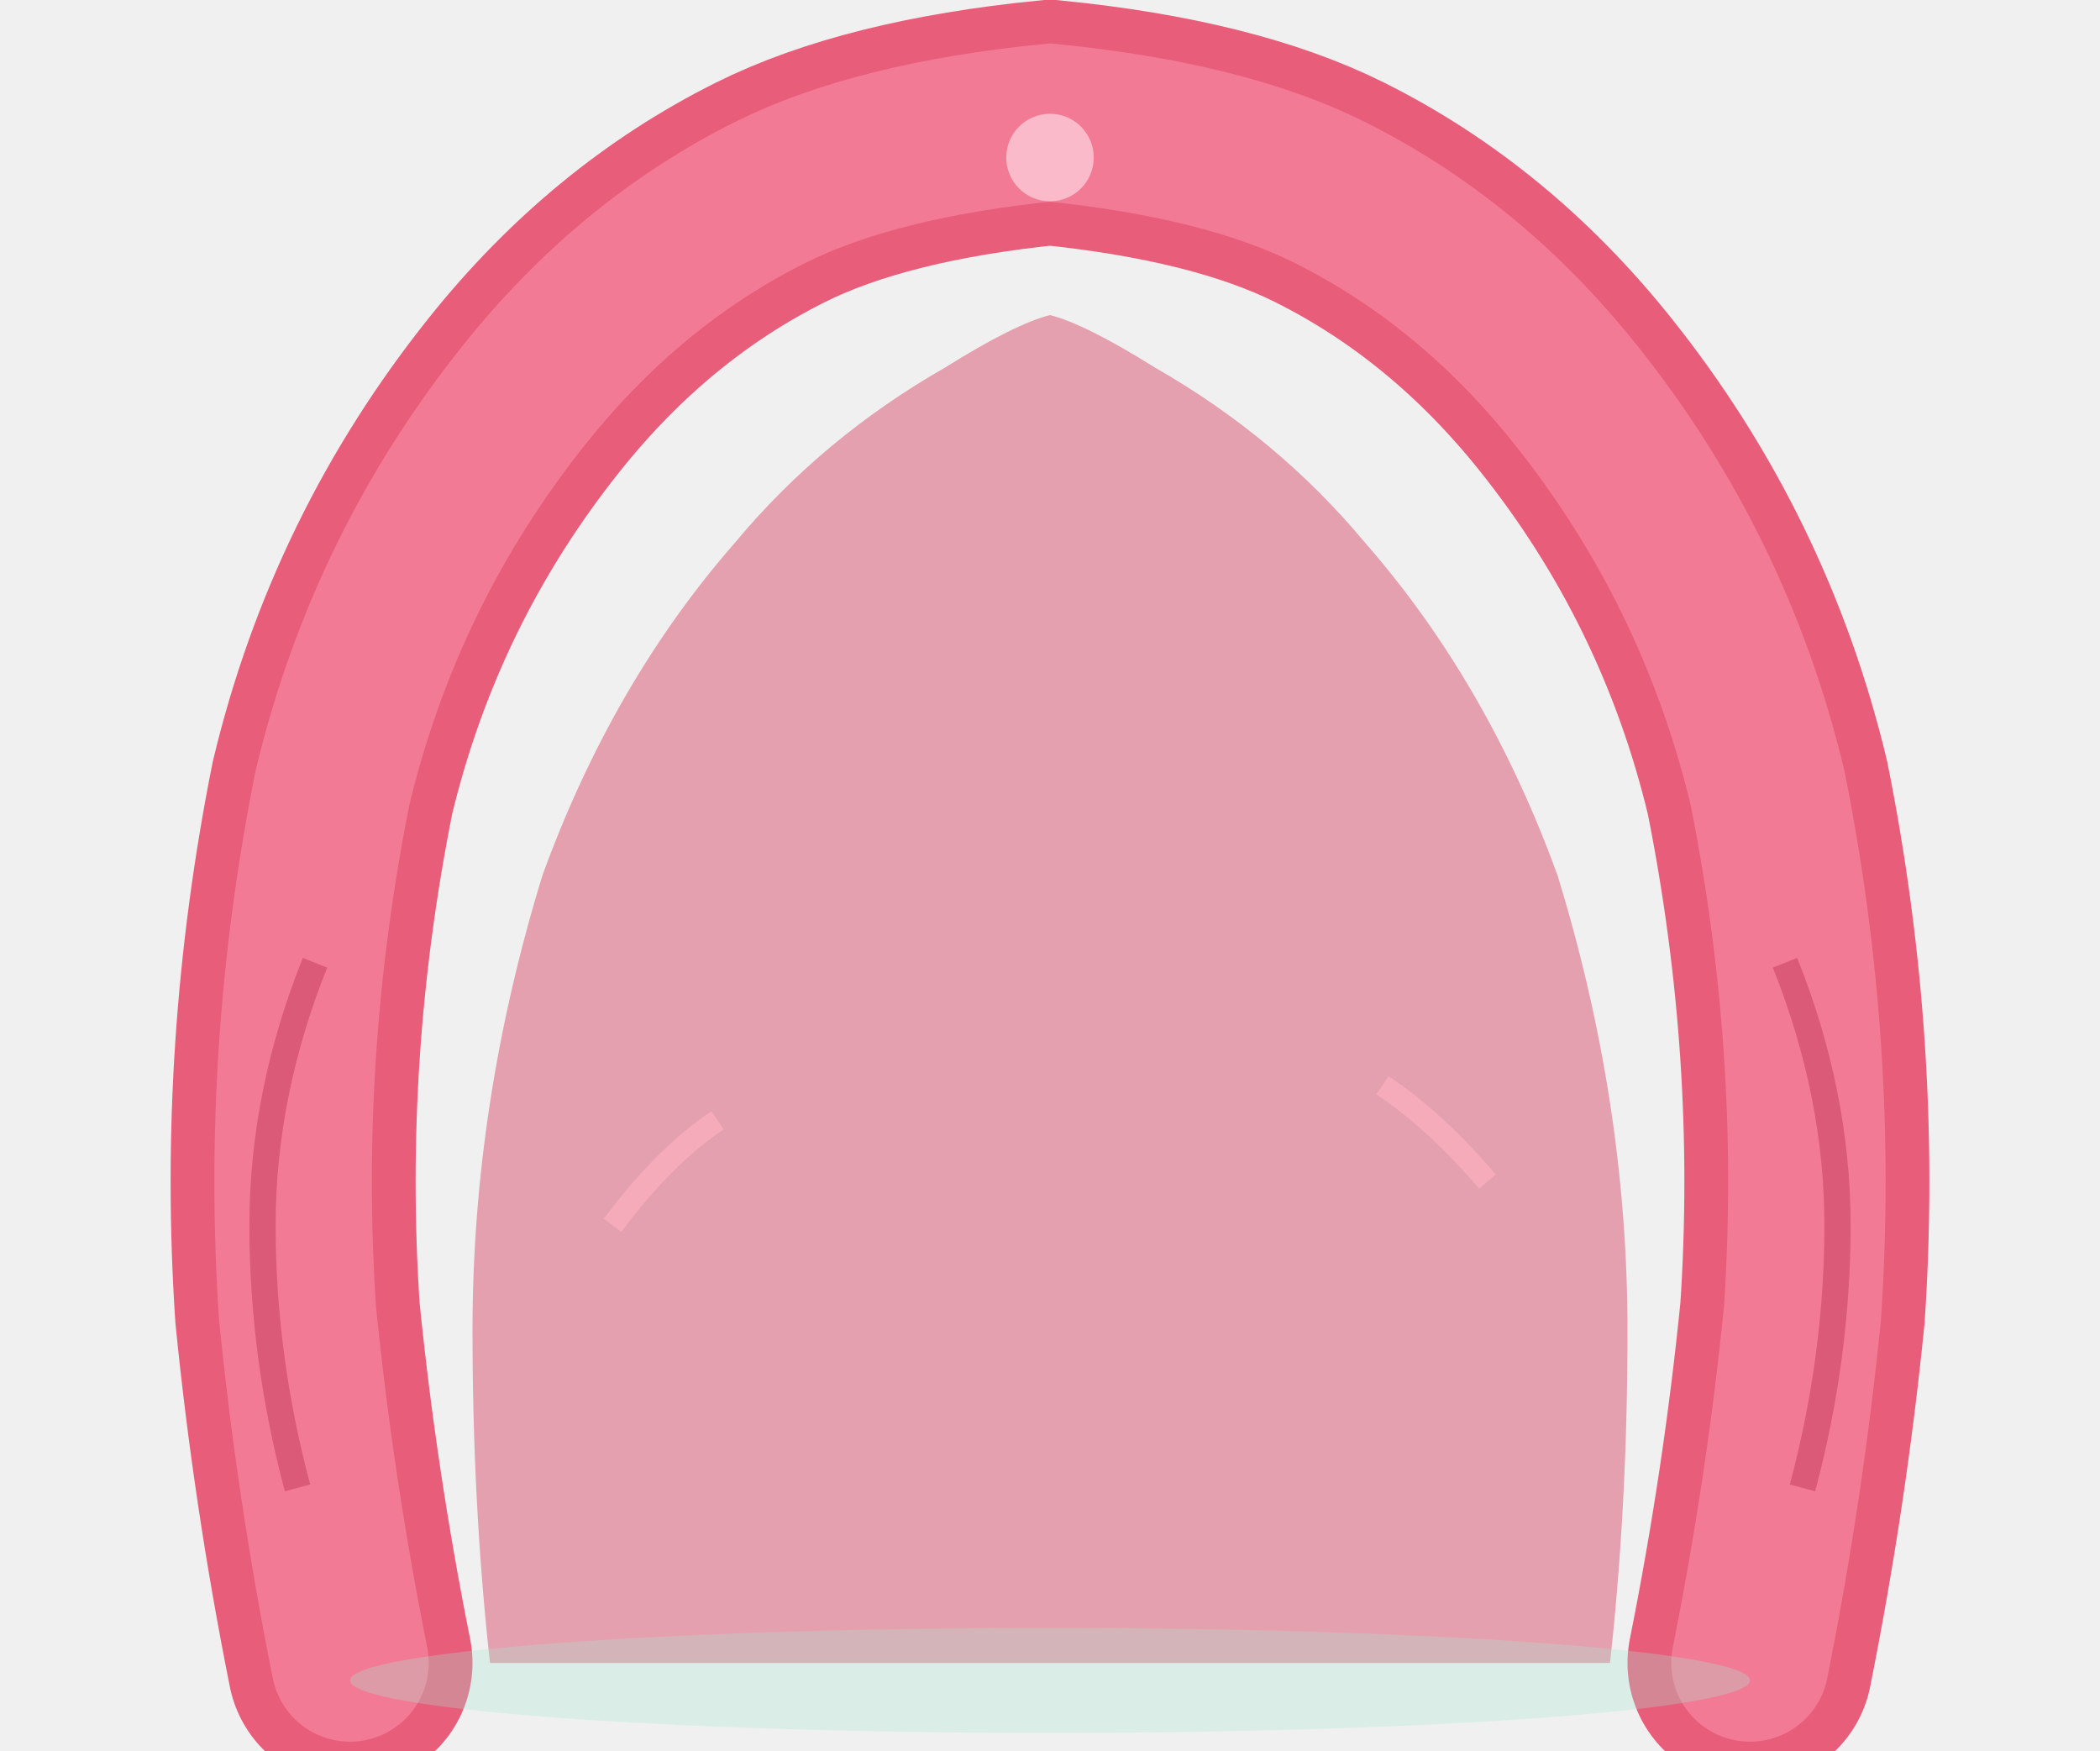
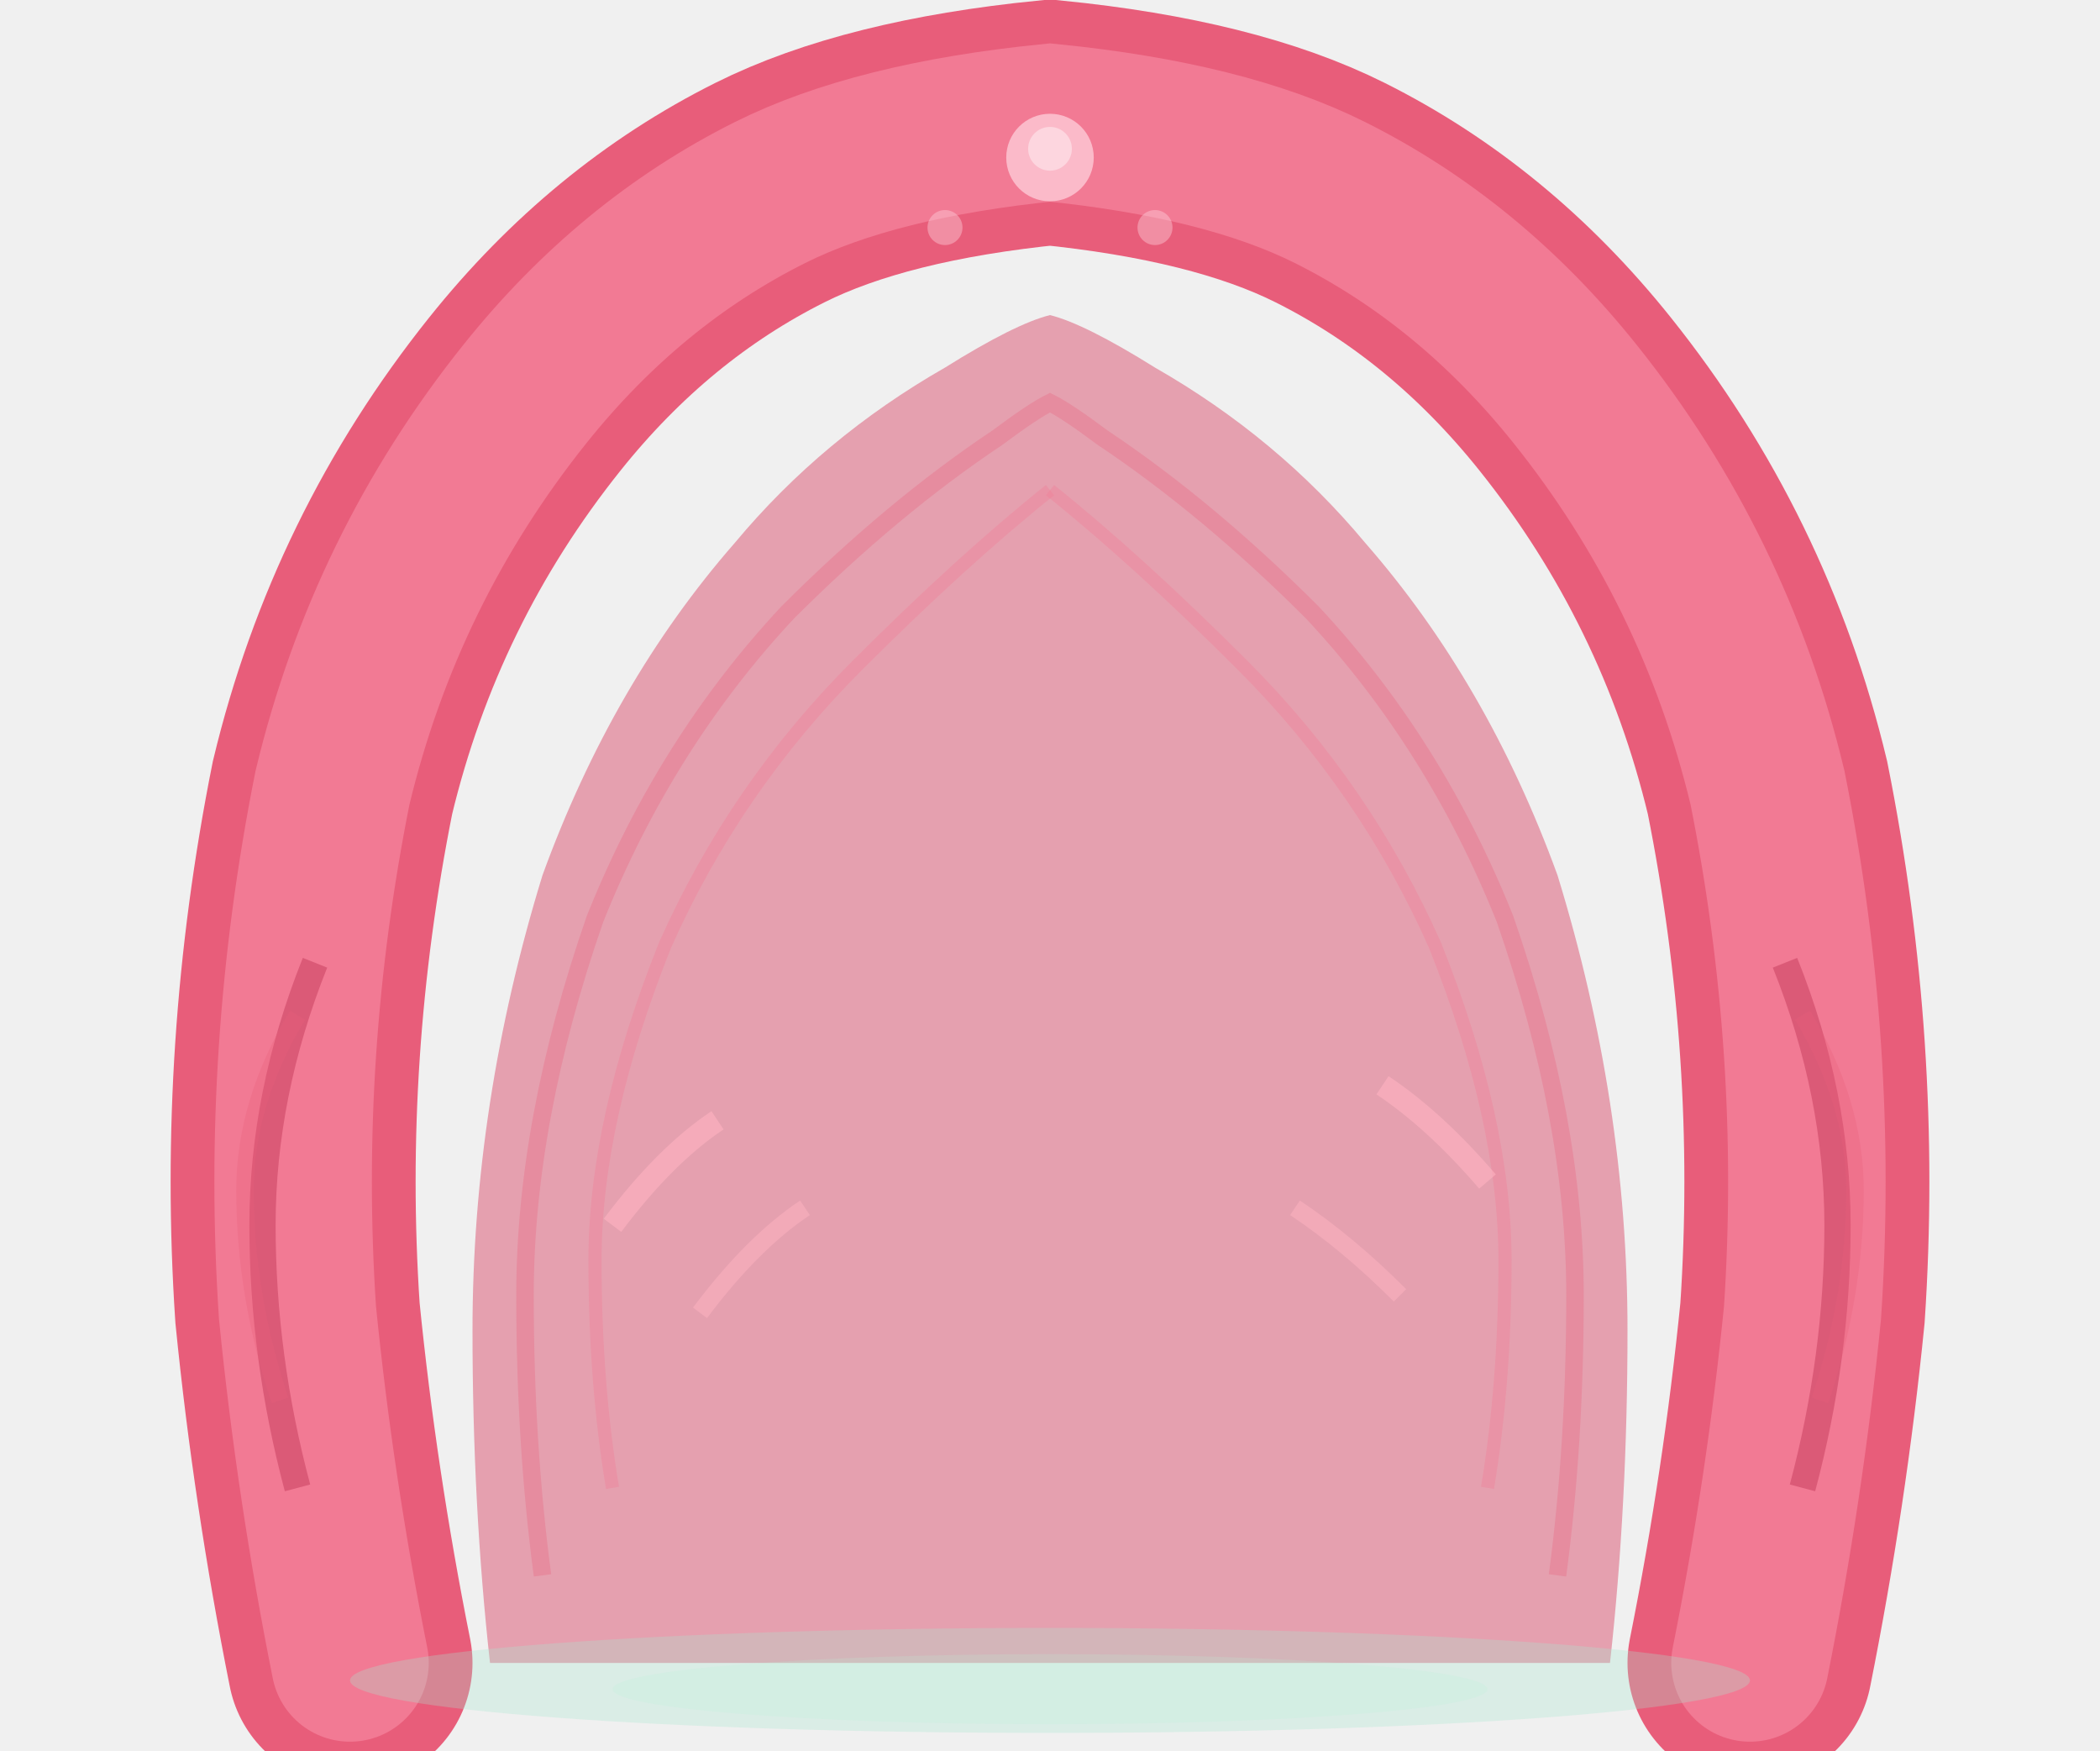
<svg xmlns="http://www.w3.org/2000/svg" viewBox="0 0 240 200">
  <g id="terrain-reef-arch">
    <path d="M40 190 Q36 170 34 150 Q32 120 38 90 Q44 65 60 45 Q72 30 88 22 Q100 16 120 14 Q140 16 152 22 Q168 30 180 45 Q196 65 202 90 Q208 120 206 150 Q204 170 200 190" fill="none" stroke="#E85D7A" stroke-width="28" stroke-linecap="round" />
    <path d="M40 190 Q36 170 34 150 Q32 120 38 90 Q44 65 60 45 Q72 30 88 22 Q100 16 120 14 Q140 16 152 22 Q168 30 180 45 Q196 65 202 90 Q208 120 206 150 Q204 170 200 190" fill="none" stroke="#F27A94" stroke-width="18" stroke-linecap="round" />
    <path d="M56 190 Q54 172 54 152 Q54 126 62 100 Q70 78 84 62 Q94 50 108 42 Q116 37 120 36 Q124 37 132 42 Q146 50 156 62 Q170 78 178 100 Q186 126 186 152 Q186 172 184 190" fill="#D94F6E" opacity="0.5" />
+     <path d="M62 180 Q60 165 60 148 Q60 128 68 105 Q76 85 90 70 Q102 58 114 50 Q118 47 120 46 Q122 47 126 50 Q138 58 150 70 Q164 85 172 105 Q180 128 180 148 Q180 165 178 180" fill="none" stroke="#E85D7A" stroke-width="2" opacity="0.3" />
+     <path d="M70 170 Q68 158 68 144 Q68 128 76 108 Q84 90 98 76 Q110 64 120 56" fill="none" stroke="#F27A94" stroke-width="1.5" opacity="0.35" />
+     <path d="M170 170 Q172 158 172 144 Q172 128 164 108 Q156 90 142 76 Q130 64 120 56" fill="none" stroke="#F27A94" stroke-width="1.5" opacity="0.35" />
    <path d="M34 170 Q30 155 30 140 Q30 125 36 110" fill="none" stroke="#C43A5A" stroke-width="3" opacity="0.5" />
+     <path d="M32 160 Q28 148 28 136 Q28 126 34 116" fill="none" stroke="#E85D7A" stroke-width="2" opacity="0.3" />
    <path d="M206 170 Q210 155 210 140 Q210 125 204 110" fill="none" stroke="#C43A5A" stroke-width="3" opacity="0.5" />
-     <ellipse cx="120" cy="192" rx="80" ry="6" fill="#A8E6CF" opacity="0.3" />
+     <path d="M208 160 Q212 148 212 136 Q212 126 206 116" fill="none" stroke="#E85D7A" stroke-width="2" opacity="0.3" />
+     <path d="M80 150 Q86 142 92 138" fill="none" stroke="#FFB3C1" stroke-width="2" opacity="0.5" />
+     <path d="M160 148 Q154 142 148 138" fill="none" stroke="#FFB3C1" stroke-width="2" opacity="0.5" />
    <path d="M70 140 Q76 132 82 128" fill="none" stroke="#FFB3C1" stroke-width="2.5" opacity="0.6" />
    <path d="M170 135 Q164 128 158 124" fill="none" stroke="#FFB3C1" stroke-width="2.5" opacity="0.6" />
    <circle cx="120" cy="18" r="5" fill="#FFD6E0" opacity="0.7" />
+     <circle cx="120" cy="17" r="2.5" fill="#FFFFFF" opacity="0.4" />
+     <circle cx="108" cy="26" r="2" fill="#FFD6E0" opacity="0.4" />
+     <circle cx="132" cy="26" r="2" fill="#FFD6E0" opacity="0.4" />
+     <ellipse cx="120" cy="192" rx="80" ry="6" fill="#A8E6CF" opacity="0.3" />
+     <ellipse cx="120" cy="193" rx="50" ry="4" fill="#B8F0D8" opacity="0.2" />
  </g>
</svg>
